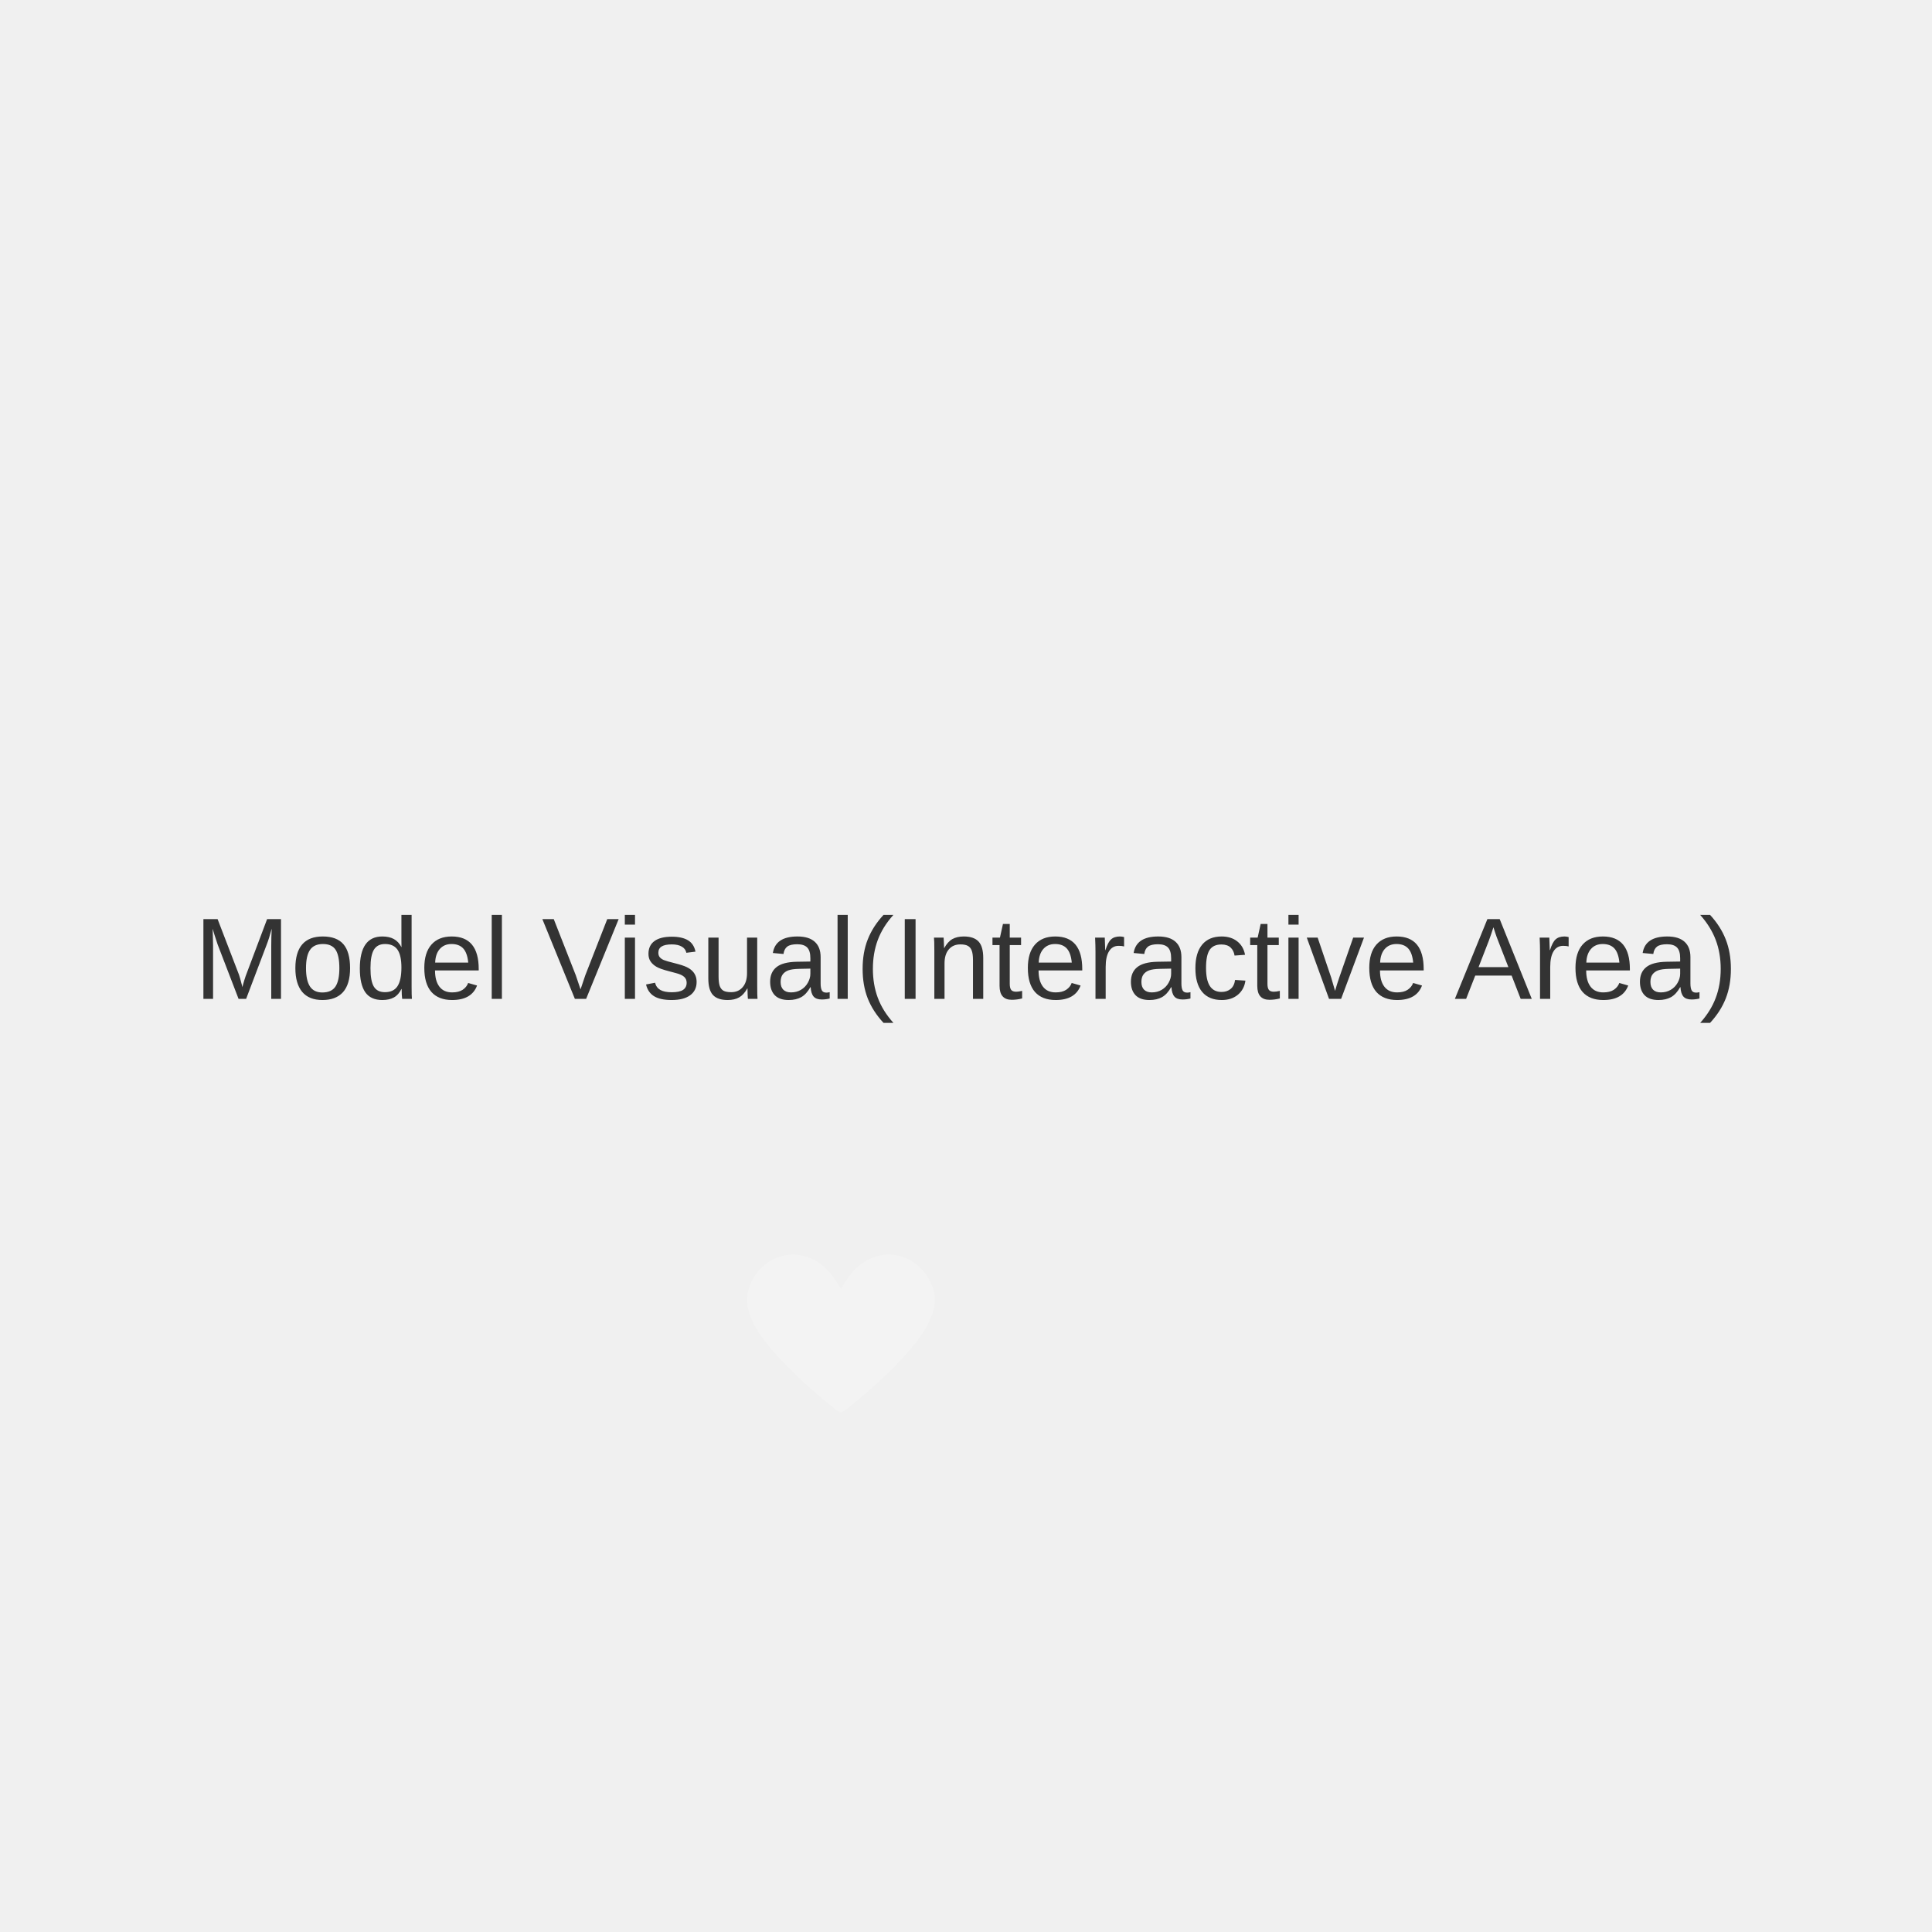
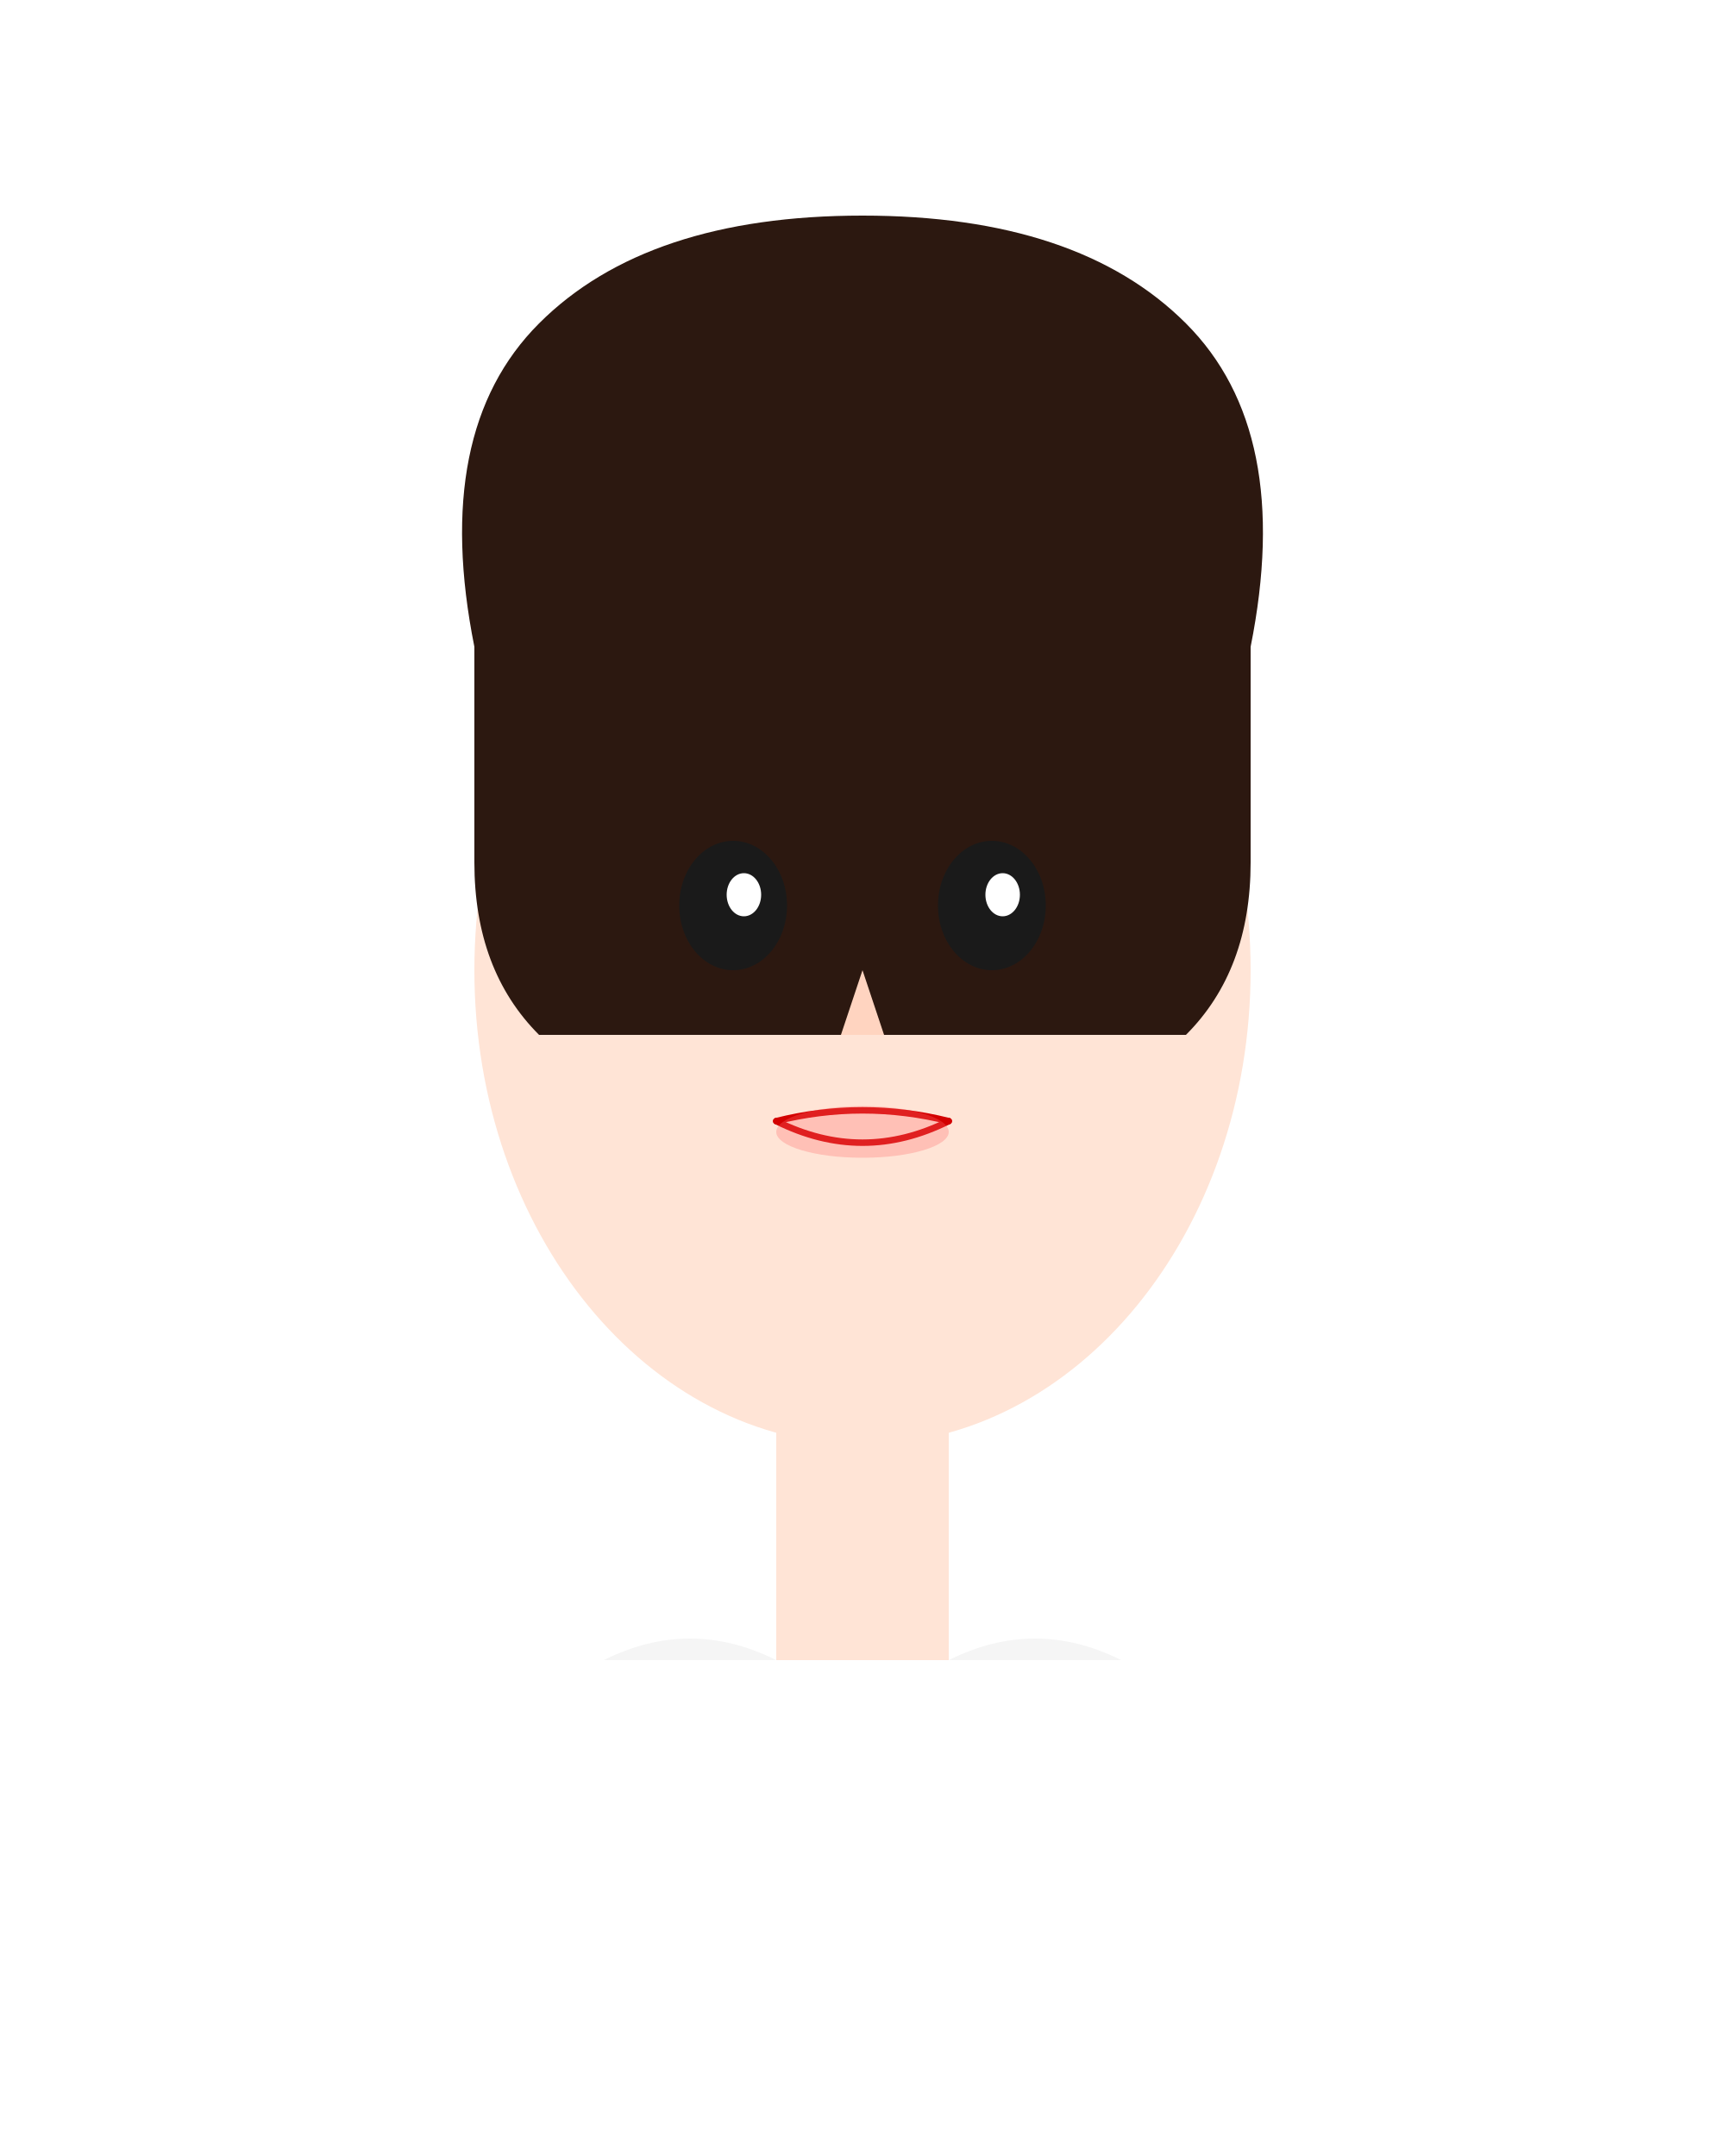
- <svg xmlns="http://www.w3.org/2000/svg" width="400" height="400">
-   <rect width="100%" height="100%" fill="#f0f0f0" />
-   <text x="50%" y="50%" font-family="Arial, sans-serif" font-size="24" fill="#333" dominant-baseline="middle" text-anchor="middle">
-     Model Visual
- (Interactive Area)
-   </text>
-   <path d="M50 85c-1.5 0-3-.5-4.2-1.5-12-9.6-22.3-19.5-28.5-27.4-6.4-8.2-9-15.3-7.6-21.2 1.9-8 8.4-14.1 16-15.2 6.4-1 12.8 1.6 17.5 6.8 2.8 3.1 4.5 6.7 5 7.1.5-.4 2.2-4 5-7.1 4.7-5.2 11.1-7.8 17.5-6.8 7.6 1.1 14.1 7.2 16 15.2 1.4 5.9-1.2 13-7.6 21.2-6.2 7.9-16.5 17.8-28.5 27.4-1.2 1-2.7 1.5-4.2 1.5z" fill="rgba(255,255,255,0.2)" transform="translate(150, 250) scale(0.5)" />
+ <svg xmlns="http://www.w3.org/2000/svg" width="800" height="1000" viewBox="0 0 800 1000">
+   <rect width="800" height="1000" fill="#FFFFFF" />
+   <ellipse cx="400" cy="450" rx="180" ry="220" fill="#FFE4D6" />
+   <path d="M220 300 Q200 200 250 150 Q300 100 400 100 Q500 100 550 150 Q600 200 580 300 L580 400 Q580 450 550 480 L250 480 Q220 450 220 400 Z" fill="#2C1810" />
+   <ellipse cx="340" cy="420" rx="25" ry="30" fill="#1A1A1A" />
+   <ellipse cx="460" cy="420" rx="25" ry="30" fill="#1A1A1A" />
+   <ellipse cx="345" cy="415" rx="8" ry="10" fill="#FFFFFF" />
+   <ellipse cx="465" cy="415" rx="8" ry="10" fill="#FFFFFF" />
+   <path d="M310 390 Q340 380 370 390" stroke="#2C1810" stroke-width="4" fill="none" stroke-linecap="round" />
+   <path d="M430 390 Q460 380 490 390" stroke="#2C1810" stroke-width="4" fill="none" stroke-linecap="round" />
+   <path d="M400 450 L390 480 L410 480 Z" fill="#FFD4C0" />
+   <path d="M360 520 Q400 540 440 520" stroke="#D30000" stroke-width="3" fill="none" stroke-linecap="round" />
+   <path d="M360 520 Q400 510 440 520" stroke="#D30000" stroke-width="3" fill="none" stroke-linecap="round" />
+   <ellipse cx="400" cy="525" rx="40" ry="12" fill="#FF6B6B" opacity="0.3" />
+   <rect x="360" y="650" width="80" height="120" fill="#FFE4D6" />
+   <path d="M280 770 Q320 750 360 770 L440 770 Q480 750 520 770" fill="#F5F5F5" />
</svg>
